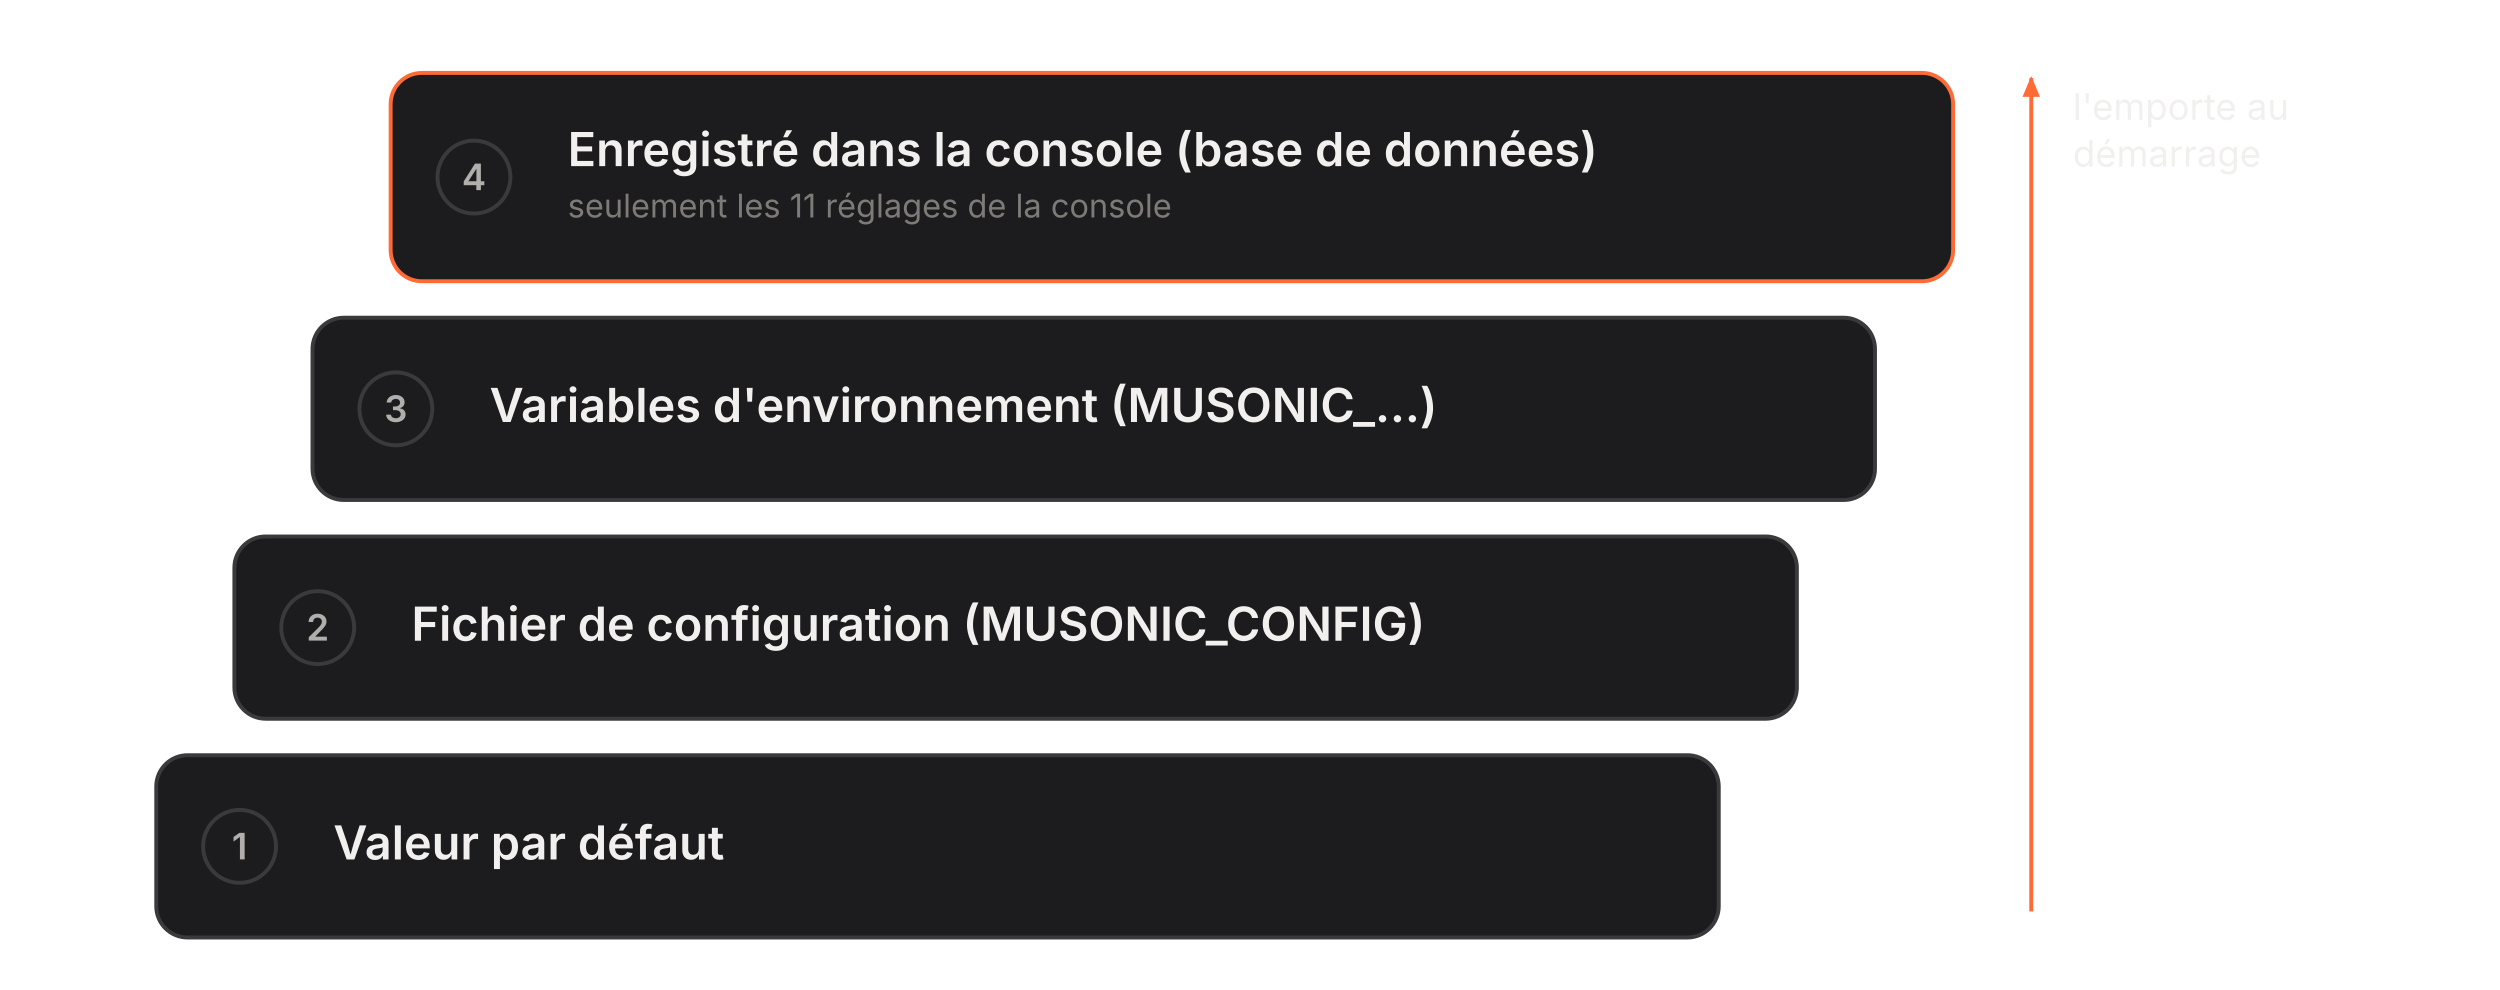
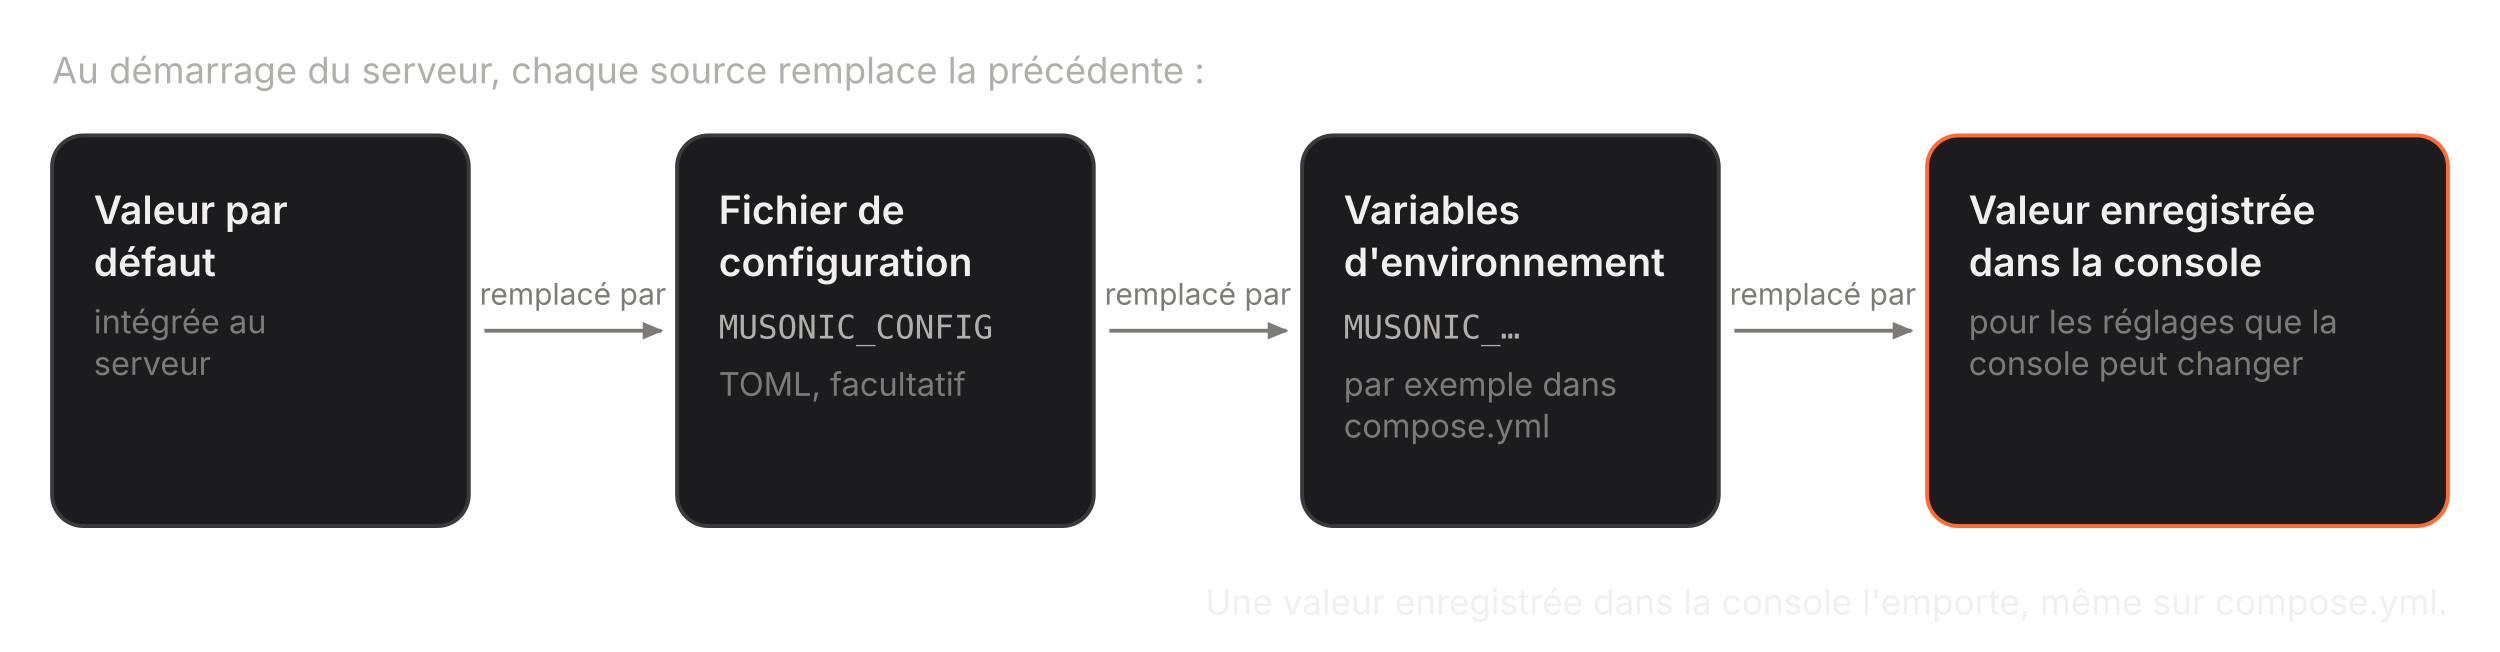
- <svg xmlns="http://www.w3.org/2000/svg" viewBox="0 0 960 380" role="img" aria-labelledby="t d">
+ <svg xmlns="http://www.w3.org/2000/svg" viewBox="0 0 960 250" role="img" aria-labelledby="t d">
  <defs>
    <marker id="ahg" viewBox="0 0 10 10" refX="9" refY="5" markerWidth="8" markerHeight="8" markerUnits="userSpaceOnUse" orient="auto">
      <path d="M0 0.8 L10 5 L0 9.2 Z" fill="#7D7B77" />
    </marker>
    <marker id="aho" viewBox="0 0 10 10" refX="9" refY="5" markerWidth="8" markerHeight="8" markerUnits="userSpaceOnUse" orient="auto">
      <path d="M0 0.8 L10 5 L0 9.2 Z" fill="#FF6B35" />
    </marker>
    <marker id="asg" viewBox="0 0 10 10" refX="1" refY="5" markerWidth="8" markerHeight="8" markerUnits="userSpaceOnUse" orient="auto">
      <path d="M10 0.8 L0 5 L10 9.2 Z" fill="#7D7B77" />
    </marker>
    <marker id="aso" viewBox="0 0 10 10" refX="1" refY="5" markerWidth="8" markerHeight="8" markerUnits="userSpaceOnUse" orient="auto">
      <path d="M10 0.8 L0 5 L10 9.2 Z" fill="#FF6B35" />
    </marker>
  </defs>
-   <rect x="60" y="290" width="600" height="70" rx="12" fill="#1C1C1E" stroke="#3A3A3D" stroke-width="1.5" />
-   <circle cx="92" cy="325.0" r="14" fill="none" stroke="#3A3A3D" stroke-width="1.5" />
-   <text x="92" y="330" font-family="Inter Variable, Inter, system-ui, sans-serif" font-size="14" fill="#B1AFAB" text-anchor="middle" font-weight="600">1</text>
-   <text x="128" y="330.04" font-family="Inter Variable, Inter, system-ui, sans-serif" font-size="18" fill="#F1F0EE" text-anchor="start" font-weight="600">Valeur par défaut</text>
-   <rect x="90" y="206" width="600" height="70" rx="12" fill="#1C1C1E" stroke="#3A3A3D" stroke-width="1.5" />
-   <circle cx="122" cy="241.0" r="14" fill="none" stroke="#3A3A3D" stroke-width="1.5" />
-   <text x="122" y="246" font-family="Inter Variable, Inter, system-ui, sans-serif" font-size="14" fill="#B1AFAB" text-anchor="middle" font-weight="600">2</text>
-   <text x="158" y="246.04" font-family="Inter Variable, Inter, system-ui, sans-serif" font-size="18" fill="#F1F0EE" text-anchor="start" font-weight="600">Fichier de configuration (MUSONIC_CONFIG)</text>
-   <rect x="120" y="122" width="600" height="70" rx="12" fill="#1C1C1E" stroke="#3A3A3D" stroke-width="1.5" />
-   <circle cx="152" cy="157.0" r="14" fill="none" stroke="#3A3A3D" stroke-width="1.5" />
-   <text x="152" y="162" font-family="Inter Variable, Inter, system-ui, sans-serif" font-size="14" fill="#B1AFAB" text-anchor="middle" font-weight="600">3</text>
-   <text x="188" y="162.04" font-family="Inter Variable, Inter, system-ui, sans-serif" font-size="18" fill="#F1F0EE" text-anchor="start" font-weight="600">Variables d'environnement (MUSONIC_…)</text>
-   <rect x="150" y="28" width="600" height="80" rx="12" fill="#1C1C1E" stroke="#FF6B35" stroke-width="1.5" />
-   <circle cx="182" cy="68.0" r="14" fill="none" stroke="#3A3A3D" stroke-width="1.5" />
-   <text x="182" y="73" font-family="Inter Variable, Inter, system-ui, sans-serif" font-size="14" fill="#B1AFAB" text-anchor="middle" font-weight="600">4</text>
-   <text x="218" y="63.79" font-family="Inter Variable, Inter, system-ui, sans-serif" font-size="18" fill="#F1F0EE" text-anchor="start" font-weight="600">Enregistré dans la console (base de données)</text>
-   <text x="218" y="83.5" font-family="Inter Variable, Inter, system-ui, sans-serif" font-size="12.5" fill="#7D7B77" text-anchor="start">seulement les 11 réglages de la console</text>
-   <path d="M780 350 L780 30" fill="none" stroke="#FF6B35" stroke-width="1.5" stroke-linejoin="round" marker-end="url(#aho)" />
-   <text x="796" y="46" font-family="Inter Variable, Inter, system-ui, sans-serif" font-size="14" fill="#F1F0EE" text-anchor="start">
-     <tspan x="796" dy="0">l'emporte au</tspan>
-     <tspan x="796" dy="18">démarrage</tspan>
+   <text x="20" y="32" font-family="Inter Variable, Inter, system-ui, sans-serif" font-size="14" fill="#B1AFAB" text-anchor="start">Au démarrage du serveur, chaque source remplace la précédente :</text>
+   <rect x="20" y="52" width="160" height="150" rx="12" fill="#1C1C1E" stroke="#3A3A3D" stroke-width="1.5" />
+   <text x="36" y="86" font-family="Inter Variable, Inter, system-ui, sans-serif" font-size="15" fill="#F1F0EE" text-anchor="start" font-weight="600">
+     <tspan x="36" dy="0">Valeur par</tspan>
+     <tspan x="36" dy="20">défaut</tspan>
  </text>
+   <text x="36" y="128" font-family="Inter Variable, Inter, system-ui, sans-serif" font-size="12.5" fill="#7D7B77" text-anchor="start">
+     <tspan x="36" dy="0">intégrée au</tspan>
+     <tspan x="36" dy="16">serveur</tspan>
+   </text>
+   <path d="M186 127 L254 127" fill="none" stroke="#7D7B77" stroke-width="1.5" stroke-linejoin="round" marker-end="url(#ahg)" />
+   <text x="220" y="117" font-family="Inter Variable, Inter, system-ui, sans-serif" font-size="11.5" fill="#7D7B77" text-anchor="middle">remplacé par</text>
+   <rect x="260" y="52" width="160" height="150" rx="12" fill="#1C1C1E" stroke="#3A3A3D" stroke-width="1.5" />
+   <text x="276" y="86" font-family="Inter Variable, Inter, system-ui, sans-serif" font-size="15" fill="#F1F0EE" text-anchor="start" font-weight="600">
+     <tspan x="276" dy="0">Fichier de</tspan>
+     <tspan x="276" dy="20">configuration</tspan>
+   </text>
+   <text x="276" y="130" font-family="JetBrains Mono, ui-monospace, SFMono-Regular, Menlo, Consolas, monospace" font-size="12.5" fill="#B1AFAB" text-anchor="start">MUSONIC_CONFIG</text>
+   <text x="276" y="152" font-family="Inter Variable, Inter, system-ui, sans-serif" font-size="12.5" fill="#7D7B77" text-anchor="start">TOML, facultatif</text>
+   <path d="M426 127 L494 127" fill="none" stroke="#7D7B77" stroke-width="1.5" stroke-linejoin="round" marker-end="url(#ahg)" />
+   <text x="460" y="117" font-family="Inter Variable, Inter, system-ui, sans-serif" font-size="11.5" fill="#7D7B77" text-anchor="middle">remplacé par</text>
+   <rect x="500" y="52" width="160" height="150" rx="12" fill="#1C1C1E" stroke="#3A3A3D" stroke-width="1.5" />
+   <text x="516" y="86" font-family="Inter Variable, Inter, system-ui, sans-serif" font-size="15" fill="#F1F0EE" text-anchor="start" font-weight="600">
+     <tspan x="516" dy="0">Variables</tspan>
+     <tspan x="516" dy="20">d'environnement</tspan>
+   </text>
+   <text x="516" y="130" font-family="JetBrains Mono, ui-monospace, SFMono-Regular, Menlo, Consolas, monospace" font-size="12.5" fill="#B1AFAB" text-anchor="start">MUSONIC_…</text>
+   <text x="516" y="152" font-family="Inter Variable, Inter, system-ui, sans-serif" font-size="12.5" fill="#7D7B77" text-anchor="start">
+     <tspan x="516" dy="0">par exemple dans</tspan>
+     <tspan x="516" dy="16">compose.yml</tspan>
+   </text>
+   <path d="M666 127 L734 127" fill="none" stroke="#7D7B77" stroke-width="1.5" stroke-linejoin="round" marker-end="url(#ahg)" />
+   <text x="700" y="117" font-family="Inter Variable, Inter, system-ui, sans-serif" font-size="11.5" fill="#7D7B77" text-anchor="middle">remplacé par</text>
+   <rect x="740" y="52" width="200" height="150" rx="12" fill="#1C1C1E" stroke="#FF6B35" stroke-width="1.5" />
+   <text x="756" y="86" font-family="Inter Variable, Inter, system-ui, sans-serif" font-size="15" fill="#F1F0EE" text-anchor="start" font-weight="600">
+     <tspan x="756" dy="0">Valeur enregistrée</tspan>
+     <tspan x="756" dy="20">dans la console</tspan>
+   </text>
+   <text x="756" y="128" font-family="Inter Variable, Inter, system-ui, sans-serif" font-size="12.5" fill="#7D7B77" text-anchor="start">
+     <tspan x="756" dy="0">pour les réglages que la</tspan>
+     <tspan x="756" dy="16">console peut changer</tspan>
+   </text>
+   <text x="940" y="236" font-family="Inter Variable, Inter, system-ui, sans-serif" font-size="13.5" fill="#F1F0EE" text-anchor="end">Une valeur enregistrée dans la console l'emporte, même sur compose.yml.</text>
</svg>
